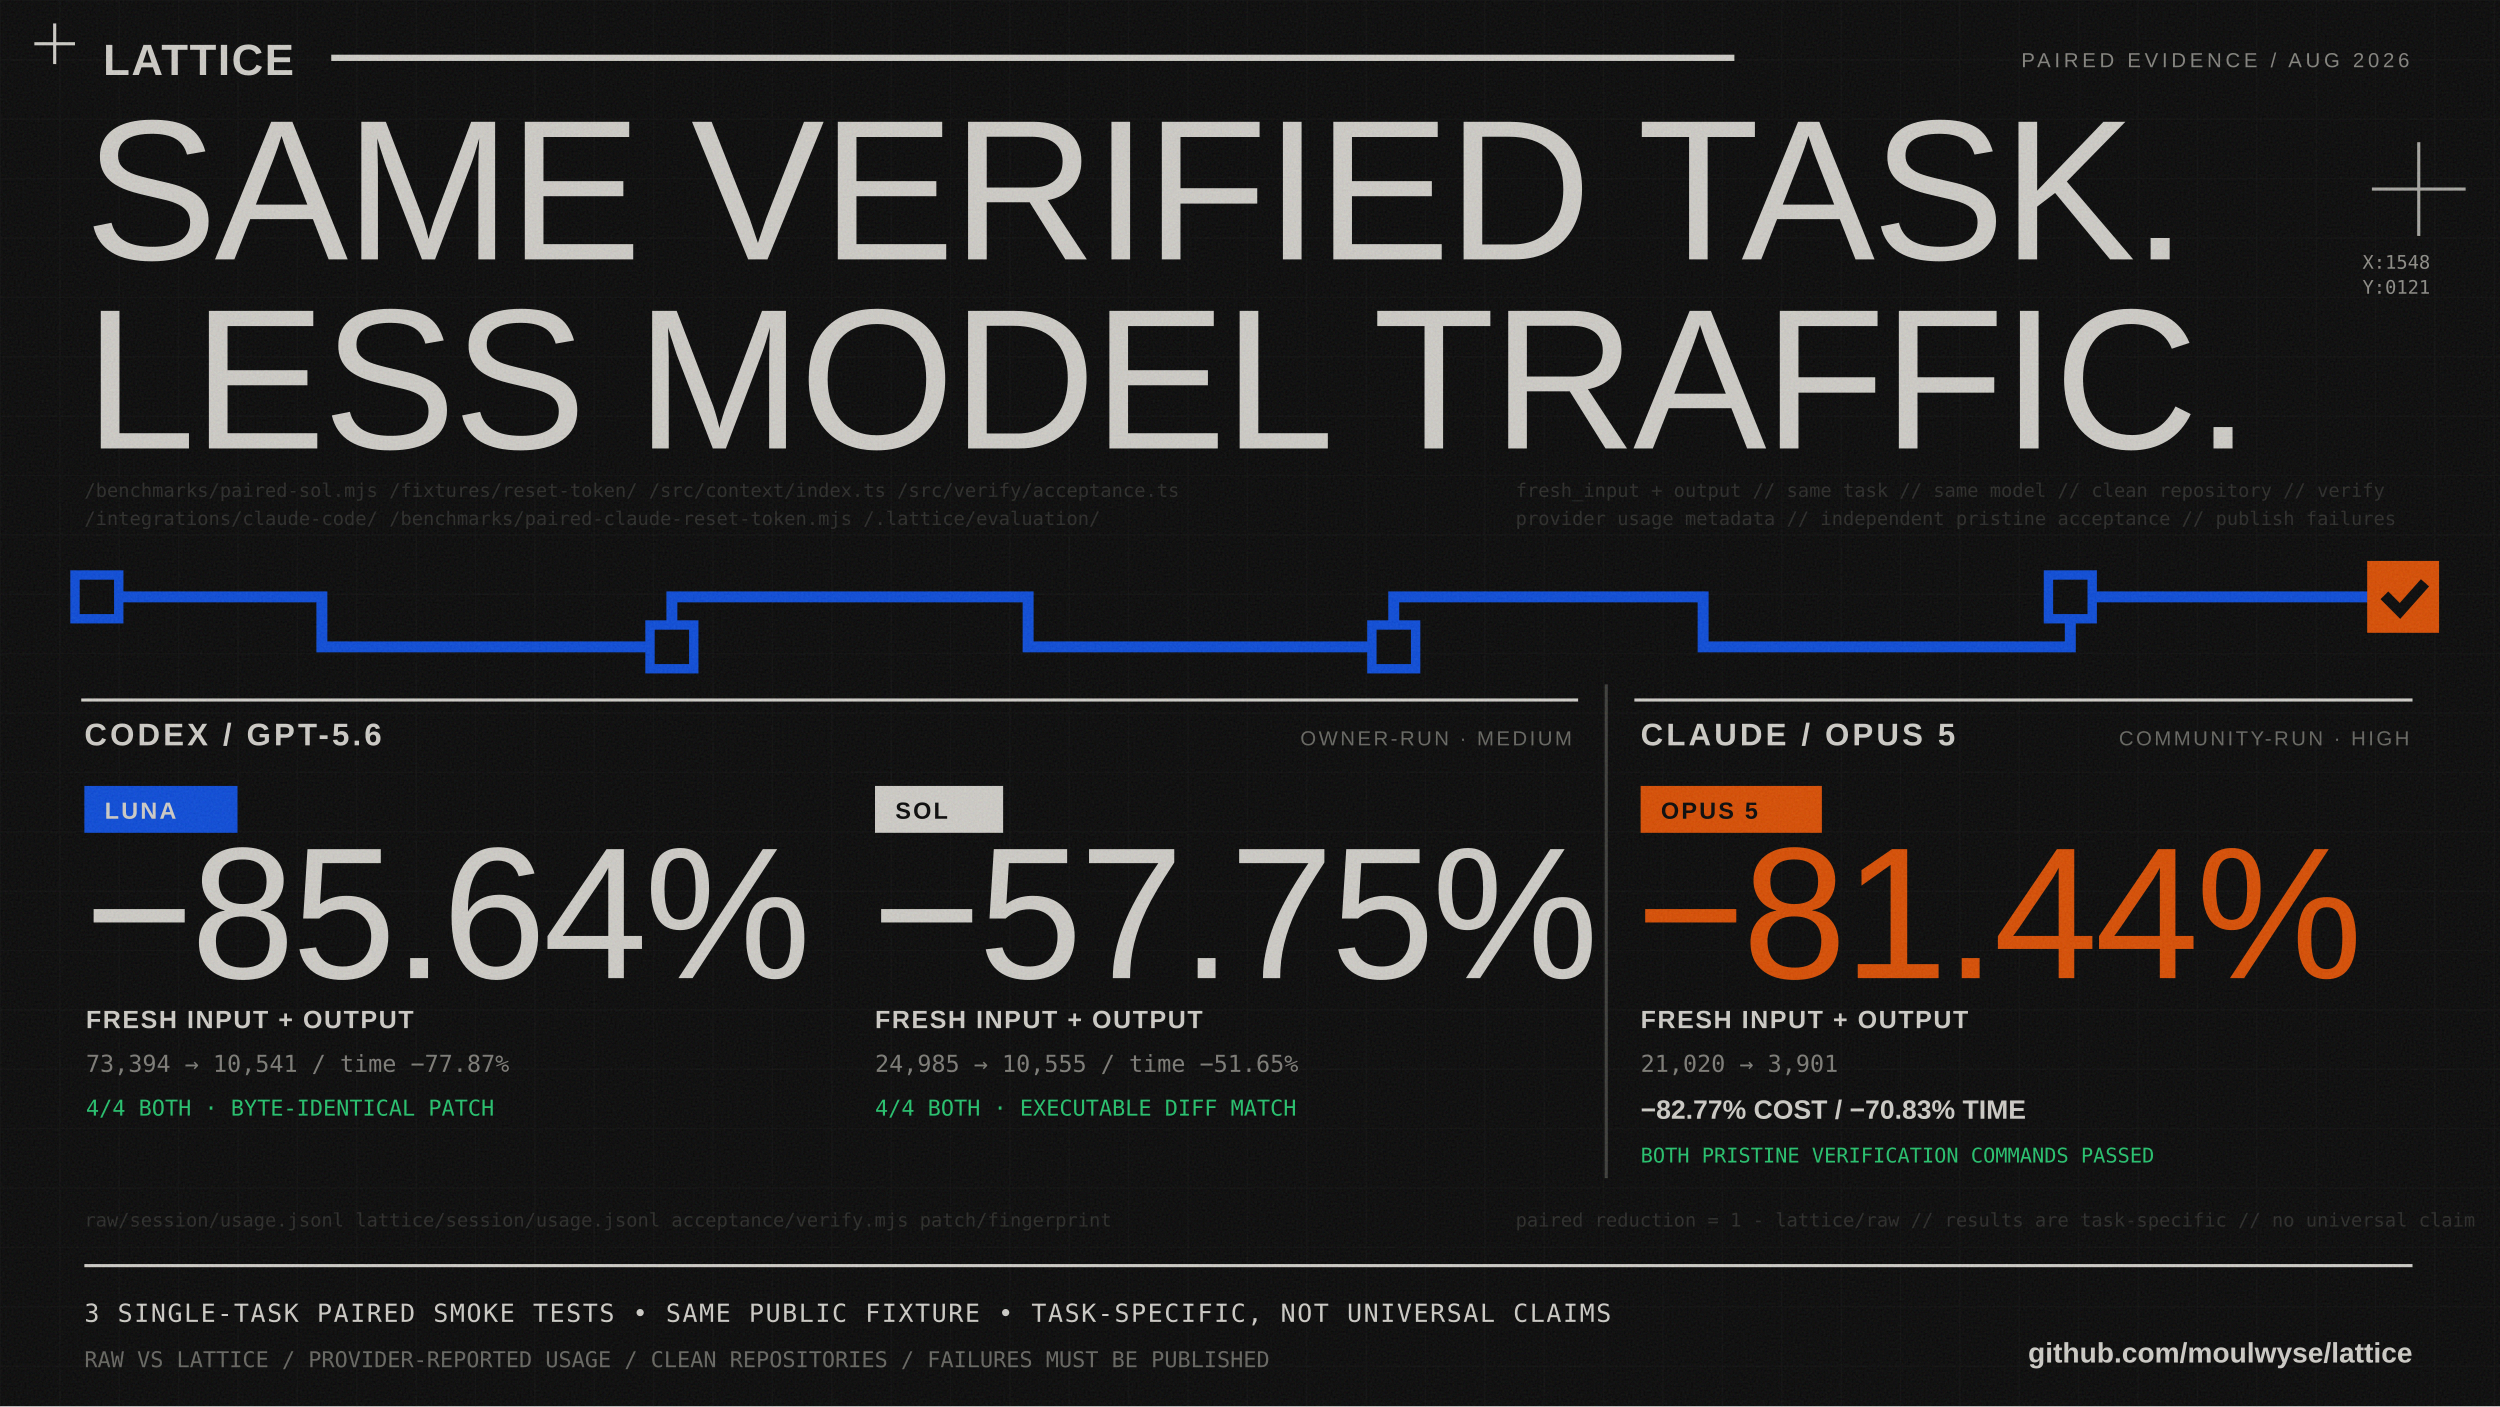
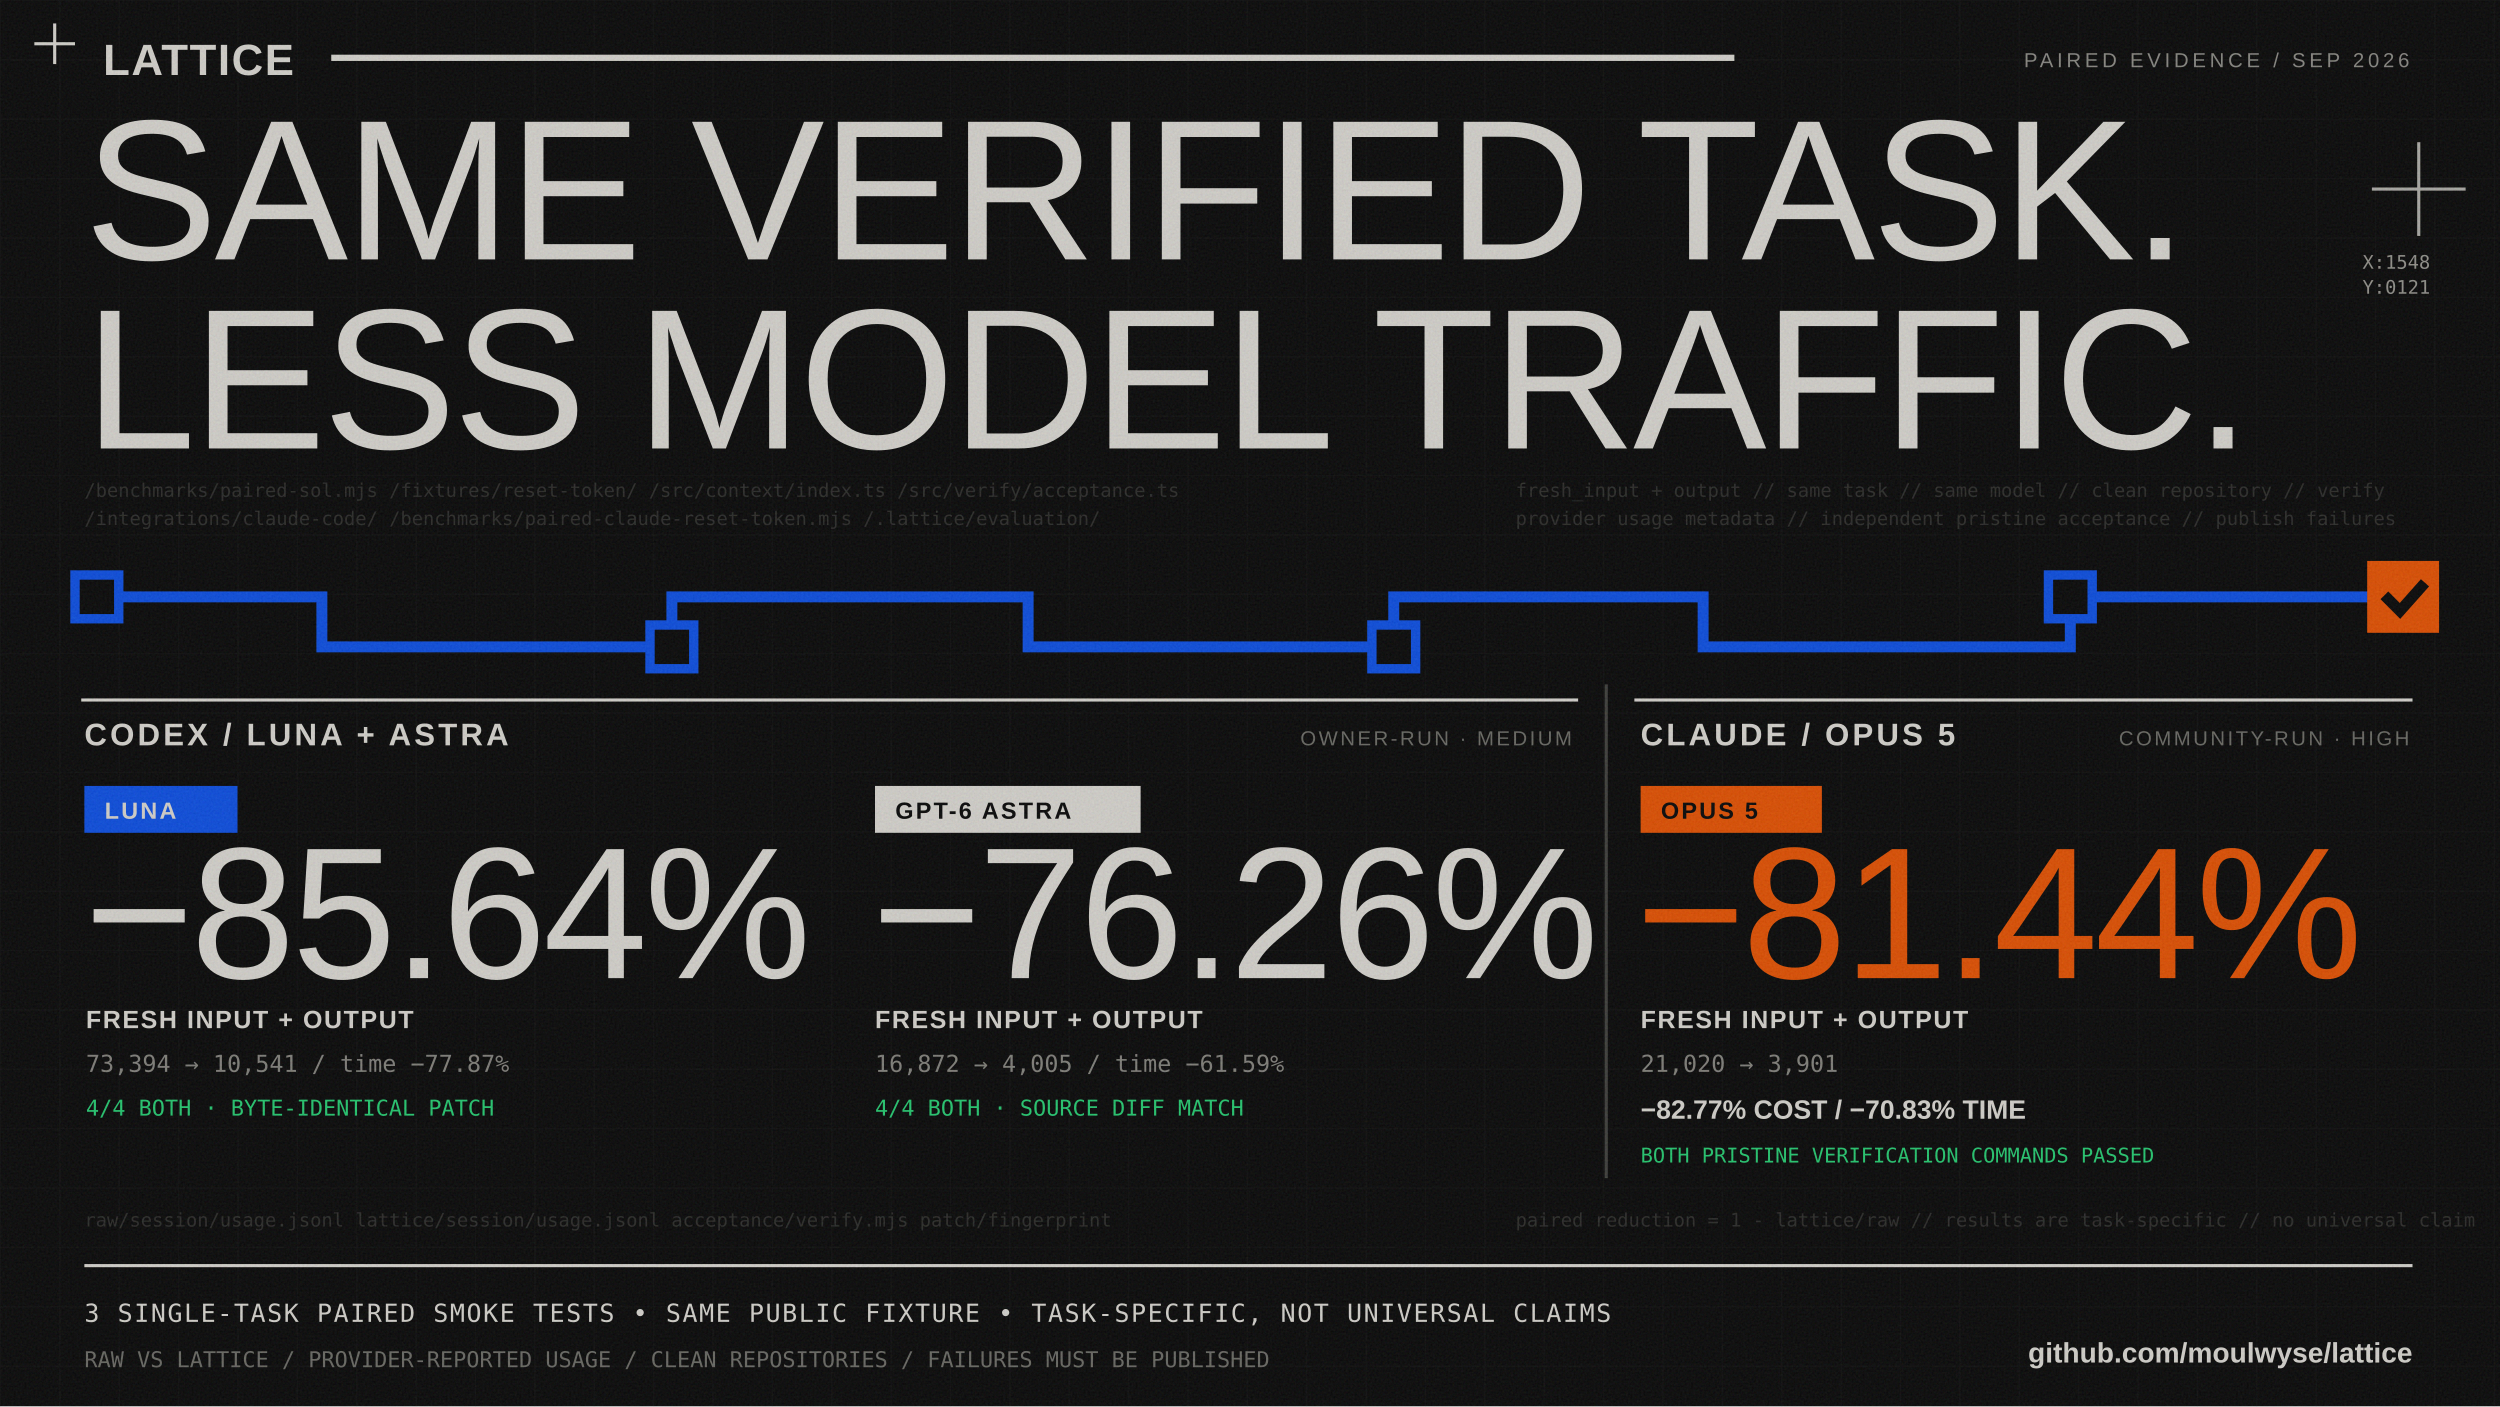
<svg xmlns="http://www.w3.org/2000/svg" width="1600" height="900" viewBox="0 0 1600 900" role="img" aria-labelledby="title desc">
  <defs>
    <filter id="grain" x="0" y="0" width="100%" height="100%">
      <feTurbulence type="fractalNoise" baseFrequency="0.72" numOctaves="3" seed="47" result="noise" />
      <feColorMatrix in="noise" type="matrix" values="1 0 0 0 0  0 1 0 0 0  0 0 1 0 0  0 0 0 .16 0" />
      <feBlend in="SourceGraphic" mode="screen" />
    </filter>
    <pattern id="microgrid" width="38" height="38" patternUnits="userSpaceOnUse">
      <path d="M38 0H0V38" fill="none" stroke="#2b2b2b" stroke-width="1" />
    </pattern>
  </defs>
  <rect width="1600" height="900" fill="#070707" />
  <rect width="1600" height="900" fill="url(#microgrid)" opacity=".19" />
  <g fill="#5f5f5a" font-family="Consolas,Menlo,monospace" font-size="12" opacity=".45">
    <text x="54" y="318">/benchmarks/paired-sol.mjs  /fixtures/reset-token/  /src/context/index.ts  /src/verify/acceptance.ts</text>
    <text x="54" y="336">/integrations/claude-code/  /benchmarks/paired-claude-reset-token.mjs  /.lattice/evaluation/</text>
    <text x="970" y="318">fresh_input + output  // same task // same model // clean repository // verify</text>
    <text x="970" y="336">provider usage metadata  // independent pristine acceptance // publish failures</text>
    <text x="54" y="785">raw/session/usage.jsonl  lattice/session/usage.jsonl  acceptance/verify.mjs  patch/fingerprint</text>
    <text x="970" y="785">paired reduction = 1 - lattice/raw  // results are task-specific  // no universal claim</text>
  </g>
  <g font-family="Arial,Helvetica,sans-serif">
    <path d="M22 28H48M35 15V41" stroke="#f3f1ea" stroke-width="2" />
    <text x="66" y="48" fill="#f3f1ea" font-size="28" font-weight="900" letter-spacing="1">LATTICE</text>
    <path d="M212 37H1110" stroke="#f3f1ea" stroke-width="4" />
-     <text x="1542" y="43" fill="#9b9a94" font-size="13" text-anchor="end" letter-spacing="2.4">PAIRED EVIDENCE / AUG 2026</text>
+     <text x="1542" y="43" fill="#9b9a94" font-size="13" text-anchor="end" letter-spacing="2.4">PAIRED EVIDENCE / SEP 2026</text>
  </g>
  <g fill="#f3f1ea" font-family="Impact,Arial Black,Arial,sans-serif" letter-spacing="-2">
    <text x="54" y="166" font-size="128">SAME VERIFIED TASK.</text>
    <text x="54" y="287" font-size="128">LESS MODEL TRAFFIC.</text>
  </g>
  <path d="M62 382H206V414H430V382H658V414H892V382H1090V414H1325V382H1538" fill="none" stroke="#0b57ff" stroke-width="7" stroke-linejoin="miter" />
  <g fill="#070707" stroke="#0b57ff" stroke-width="6">
    <rect x="48" y="368" width="28" height="28" />
    <rect x="416" y="400" width="28" height="28" />
    <rect x="878" y="400" width="28" height="28" />
    <rect x="1311" y="368" width="28" height="28" />
  </g>
  <rect x="1515" y="359" width="46" height="46" fill="#ff5a00" />
  <path d="M1526 381L1536 391 1552 373" fill="none" stroke="#070707" stroke-width="7" />
  <path d="M52 448H1010" stroke="#f3f1ea" stroke-width="2" />
  <path d="M1046 448H1544" stroke="#f3f1ea" stroke-width="2" />
  <path d="M1028 438V754" stroke="#454541" stroke-width="2" />
  <g font-family="Arial,Helvetica,sans-serif">
-     <text x="54" y="477" fill="#f3f1ea" font-size="20" font-weight="900" letter-spacing="2">CODEX / GPT-5.6</text>
+     <text x="54" y="477" fill="#f3f1ea" font-size="20" font-weight="900" letter-spacing="2">CODEX / LUNA + ASTRA</text>
    <text x="1006" y="477" fill="#777771" font-size="13" text-anchor="end" letter-spacing="1.6">OWNER-RUN · MEDIUM</text>
    <text x="1050" y="477" fill="#f3f1ea" font-size="20" font-weight="900" letter-spacing="2">CLAUDE / OPUS 5</text>
    <text x="1542" y="477" fill="#777771" font-size="13" text-anchor="end" letter-spacing="1.6">COMMUNITY-RUN · HIGH</text>
  </g>
  <g font-family="Arial,Helvetica,sans-serif">
    <rect x="54" y="503" width="98" height="30" fill="#0b57ff" />
    <text x="67" y="524" fill="#f3f1ea" font-size="15" font-weight="900" letter-spacing="1.4">LUNA</text>
    <text x="54" y="626" fill="#f3f1ea" font-family="Impact,Arial Black,Arial,sans-serif" font-size="120" letter-spacing="-2">−85.64%</text>
    <text x="55" y="658" fill="#f3f1ea" font-size="16" font-weight="800" letter-spacing="1">FRESH INPUT + OUTPUT</text>
    <text x="55" y="686" fill="#92918b" font-family="Consolas,Menlo,monospace" font-size="15">73,394 → 10,541  /  time −77.87%</text>
    <text x="55" y="714" fill="#28e57f" font-family="Consolas,Menlo,monospace" font-size="14">4/4 BOTH  ·  BYTE-IDENTICAL PATCH</text>
  </g>
  <g font-family="Arial,Helvetica,sans-serif">
-     <rect x="560" y="503" width="82" height="30" fill="#f3f1ea" />
-     <text x="573" y="524" fill="#070707" font-size="15" font-weight="900" letter-spacing="1.4">SOL</text>
-     <text x="558" y="626" fill="#f3f1ea" font-family="Impact,Arial Black,Arial,sans-serif" font-size="120" letter-spacing="-2">−57.75%</text>
+     <rect x="560" y="503" width="170" height="30" fill="#f3f1ea" />
+     <text x="573" y="524" fill="#070707" font-size="15" font-weight="900" letter-spacing="1.4">GPT-6 ASTRA</text>
+     <text x="558" y="626" fill="#f3f1ea" font-family="Impact,Arial Black,Arial,sans-serif" font-size="120" letter-spacing="-2">−76.26%</text>
    <text x="560" y="658" fill="#f3f1ea" font-size="16" font-weight="800" letter-spacing="1">FRESH INPUT + OUTPUT</text>
-     <text x="560" y="686" fill="#92918b" font-family="Consolas,Menlo,monospace" font-size="15">24,985 → 10,555  /  time −51.65%</text>
-     <text x="560" y="714" fill="#28e57f" font-family="Consolas,Menlo,monospace" font-size="14">4/4 BOTH  ·  EXECUTABLE DIFF MATCH</text>
+     <text x="560" y="686" fill="#92918b" font-family="Consolas,Menlo,monospace" font-size="15">16,872 → 4,005  /  time −61.59%</text>
+     <text x="560" y="714" fill="#28e57f" font-family="Consolas,Menlo,monospace" font-size="14">4/4 BOTH  ·  SOURCE DIFF MATCH</text>
  </g>
  <g font-family="Arial,Helvetica,sans-serif">
    <rect x="1050" y="503" width="116" height="30" fill="#ff5a00" />
    <text x="1063" y="524" fill="#070707" font-size="15" font-weight="900" letter-spacing="1.4">OPUS 5</text>
    <text x="1047" y="626" fill="#ff5a00" font-family="Impact,Arial Black,Arial,sans-serif" font-size="120" letter-spacing="-2">−81.44%</text>
    <text x="1050" y="658" fill="#f3f1ea" font-size="16" font-weight="800" letter-spacing="1">FRESH INPUT + OUTPUT</text>
    <text x="1050" y="686" fill="#92918b" font-family="Consolas,Menlo,monospace" font-size="15">21,020 → 3,901</text>
    <text x="1050" y="716" fill="#f3f1ea" font-size="17" font-weight="900">−82.77% COST  /  −70.83% TIME</text>
    <text x="1050" y="744" fill="#28e57f" font-family="Consolas,Menlo,monospace" font-size="13">BOTH PRISTINE VERIFICATION COMMANDS PASSED</text>
  </g>
  <g stroke="#f3f1ea" stroke-width="2" opacity=".8">
    <path d="M1518 121H1578M1548 91V151" />
  </g>
  <g fill="#a6a59e" font-family="Consolas,Menlo,monospace" font-size="12">
    <text x="1512" y="172">X:1548</text>
    <text x="1512" y="188">Y:0121</text>
  </g>
  <path d="M54 810H1544" stroke="#f3f1ea" stroke-width="2" />
  <text x="54" y="846" fill="#f3f1ea" font-family="Consolas,Menlo,monospace" font-size="16" letter-spacing="1">3 SINGLE-TASK PAIRED SMOKE TESTS  •  SAME PUBLIC FIXTURE  •  TASK-SPECIFIC, NOT UNIVERSAL CLAIMS</text>
  <text x="54" y="875" fill="#777771" font-family="Consolas,Menlo,monospace" font-size="14">RAW VS LATTICE / PROVIDER-REPORTED USAGE / CLEAN REPOSITORIES / FAILURES MUST BE PUBLISHED</text>
  <text x="1544" y="872" fill="#f3f1ea" font-family="Arial,Helvetica,sans-serif" font-size="18" font-weight="900" text-anchor="end">github.com/moulwyse/lattice</text>
  <rect width="1600" height="900" fill="#070707" filter="url(#grain)" opacity=".22" pointer-events="none" />
</svg>
